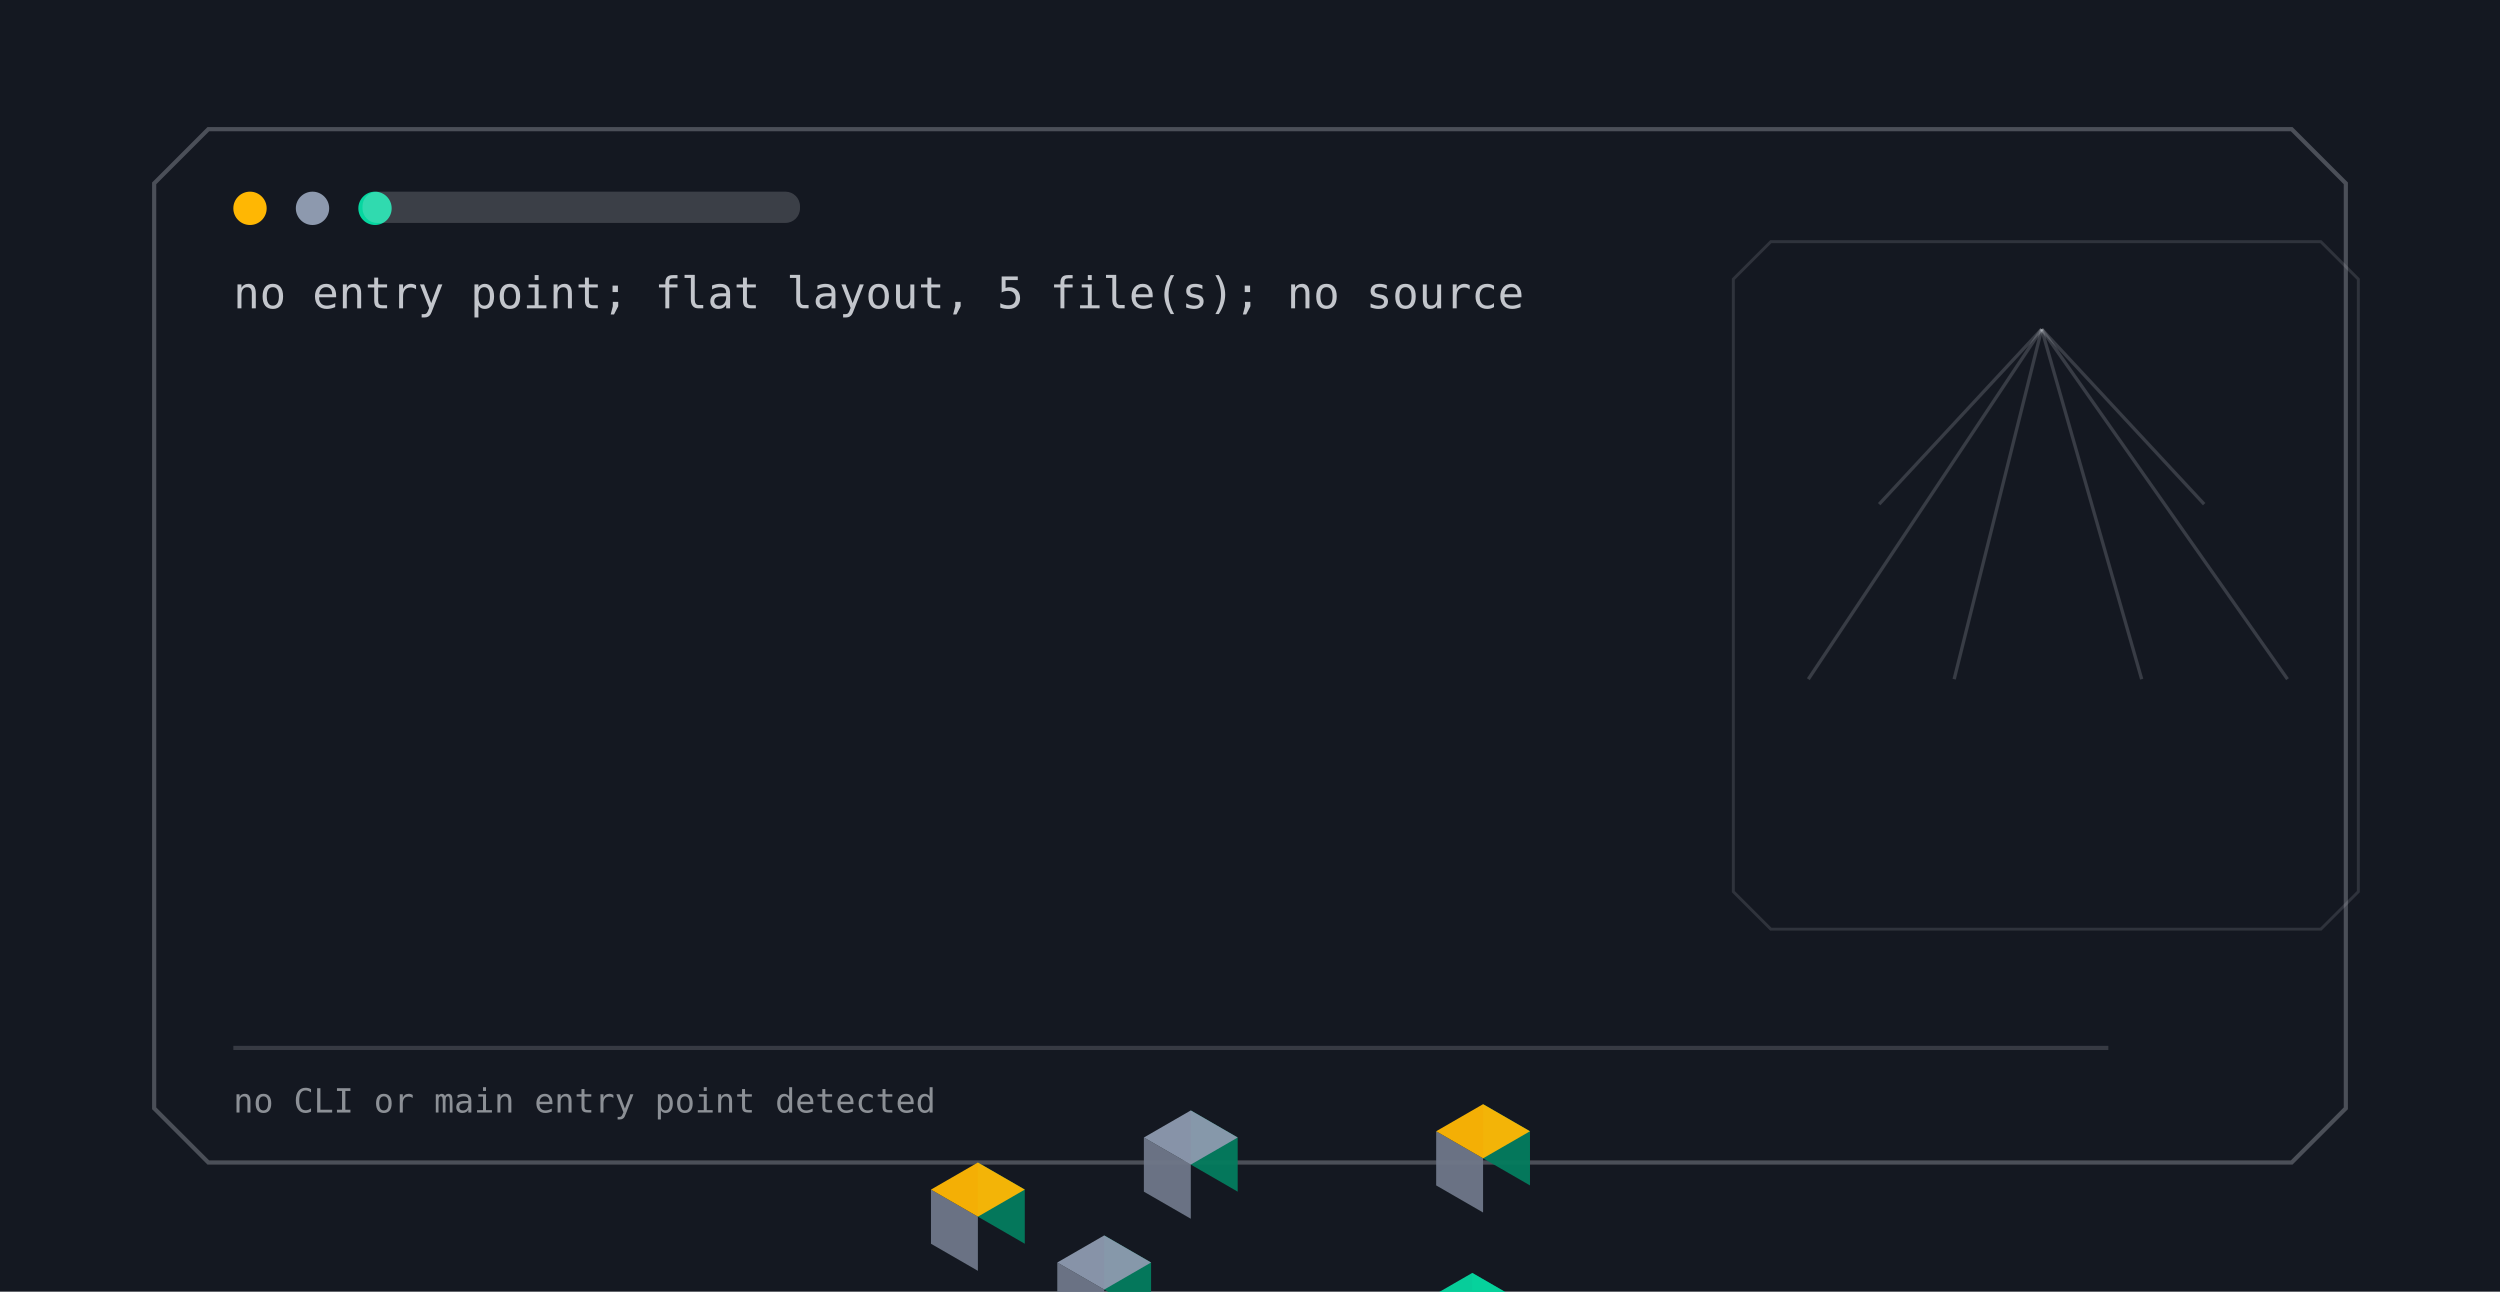
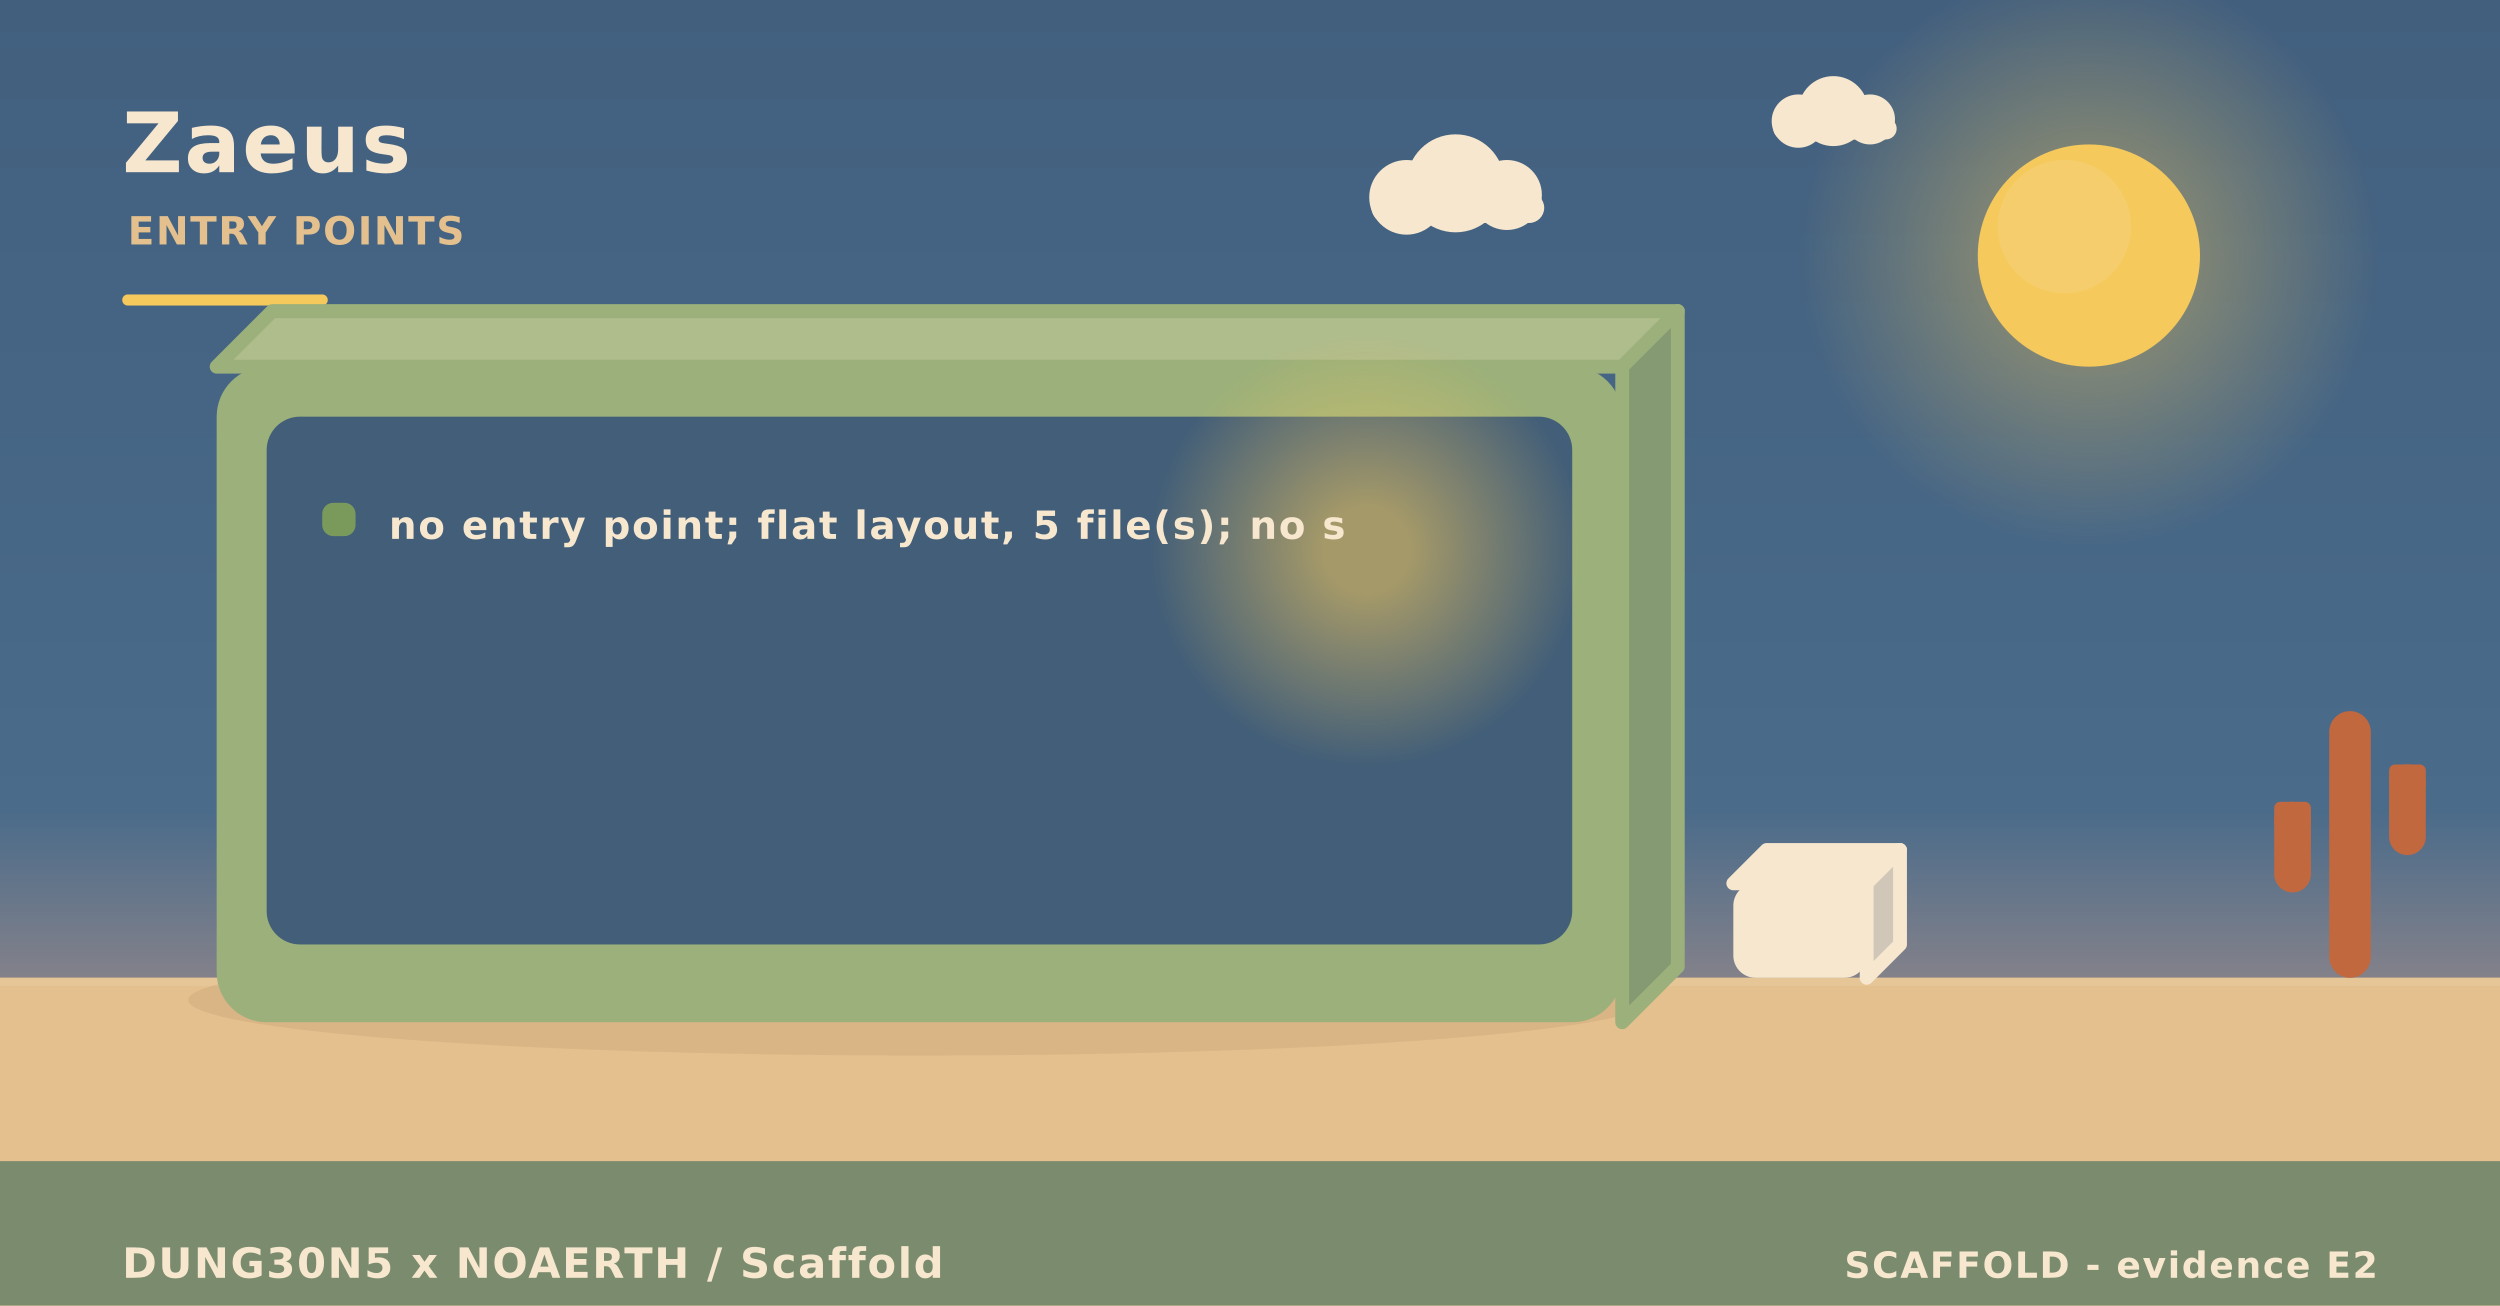
- <svg xmlns="http://www.w3.org/2000/svg" viewBox="0 0 1200 620" width="1200" height="620" role="img" aria-label="Zaeus command surface">
-   <rect width="1200" height="620" fill="#141821" />
-   <defs>
-     <linearGradient id="gt" x1="0" y1="0" x2="1" y2="1">
-       <stop offset="0%" stop-color="#ffb703" />
-       <stop offset="100%" stop-color="#8d99ae" />
-     </linearGradient>
-   </defs>
-   <path d="M100.00,62.00 H1100.00 L1126.00,88.00 V532.00 L1100.00,558.00 H100.00 L74.00,532.00 V88.00 Z" fill="none" stroke="rgba(238,241,246,0.300)" stroke-width="2.00" opacity="0.85" />
-   <circle cx="120.00" cy="100.00" r="8.00" fill="#ffb703" opacity="1.00" />
-   <circle cx="150.00" cy="100.00" r="8.00" fill="#8d99ae" opacity="1.00" />
-   <circle cx="180.00" cy="100.00" r="8.00" fill="#06d6a0" opacity="1.00" />
-   <rect x="174.00" y="92.00" width="210.00" height="15.00" rx="7.00" fill="rgba(238,241,246,0.180)" opacity="1.00" />
-   <text x="112" y="148" font-family="ui-monospace,SFMono-Regular,Menlo,monospace" font-size="21" fill="rgba(238,241,246,0.800)">no entry point; flat layout, 5 file(s); no source</text>
-   <path d="M850.00,116.00 H1114.00 L1132.00,134.00 V428.00 L1114.00,446.00 H850.00 L832.00,428.00 V134.00 Z" fill="none" stroke="rgba(238,241,246,0.180)" stroke-width="1.40" opacity="0.70" />
-   <line x1="980.00" y1="158.00" x2="902.00" y2="242.00" stroke="rgba(238,241,246,0.300)" stroke-width="1.60" opacity="0.55" />
-   <line x1="980.00" y1="158.00" x2="1058.00" y2="242.00" stroke="rgba(238,241,246,0.300)" stroke-width="1.60" opacity="0.55" />
-   <line x1="980.00" y1="158.00" x2="868.00" y2="326.00" stroke="rgba(238,241,246,0.300)" stroke-width="1.60" opacity="0.55" />
-   <line x1="980.00" y1="158.00" x2="938.00" y2="326.00" stroke="rgba(238,241,246,0.300)" stroke-width="1.60" opacity="0.55" />
-   <line x1="980.00" y1="158.00" x2="1028.00" y2="326.00" stroke="rgba(238,241,246,0.300)" stroke-width="1.60" opacity="0.55" />
-   <line x1="980.00" y1="158.00" x2="1098.00" y2="326.00" stroke="rgba(238,241,246,0.300)" stroke-width="1.60" opacity="0.55" />
-   <polygon points="711.87,556.00 734.39,569.00 734.39,543.00 711.87,530.00" fill="#037c5d" opacity="0.95" />
-   <polygon points="689.36,569.00 711.87,582.00 711.87,556.00 689.36,543.00" fill="#6e7788" opacity="0.95" />
-   <polygon points="711.87,530.00 734.39,543.00 711.87,556.00 689.36,543.00" fill="#ffb703" opacity="0.95" />
-   <polygon points="571.58,559.00 594.09,572.00 594.09,546.00 571.58,533.00" fill="#037c5d" opacity="0.95" />
-   <polygon points="549.06,572.00 571.58,585.00 571.58,559.00 549.06,546.00" fill="#6e7788" opacity="0.95" />
-   <polygon points="571.58,533.00 594.09,546.00 571.58,559.00 549.06,546.00" fill="#8d99ae" opacity="0.95" />
-   <polygon points="706.68,637.00 729.19,650.00 729.19,624.00 706.68,611.00" fill="#037c5d" opacity="0.95" />
-   <polygon points="684.16,650.00 706.68,663.00 706.68,637.00 684.16,624.00" fill="#6e7788" opacity="0.95" />
-   <polygon points="706.68,611.00 729.19,624.00 706.68,637.00 684.16,624.00" fill="#06d6a0" opacity="0.95" />
-   <polygon points="469.39,584.00 491.90,597.00 491.90,571.00 469.39,558.00" fill="#037c5d" opacity="0.95" />
-   <polygon points="446.87,597.00 469.39,610.00 469.39,584.00 446.87,571.00" fill="#6e7788" opacity="0.95" />
-   <polygon points="469.39,558.00 491.90,571.00 469.39,584.00 446.87,571.00" fill="#ffb703" opacity="0.95" />
-   <polygon points="530.01,619.00 552.52,632.00 552.52,606.00 530.01,593.00" fill="#037c5d" opacity="0.95" />
-   <polygon points="507.49,632.00 530.01,645.00 530.01,619.00 507.49,606.00" fill="#6e7788" opacity="0.95" />
-   <polygon points="530.01,593.00 552.52,606.00 530.01,619.00 507.49,606.00" fill="#8d99ae" opacity="0.95" />
-   <polygon points="607.95,664.00 630.47,677.00 630.47,651.00 607.95,638.00" fill="#037c5d" opacity="0.95" />
-   <polygon points="585.43,677.00 607.95,690.00 607.95,664.00 585.43,651.00" fill="#6e7788" opacity="0.95" />
-   <polygon points="607.95,638.00 630.47,651.00 607.95,664.00 585.43,651.00" fill="#06d6a0" opacity="0.95" />
-   <polygon points="668.57,699.00 691.09,712.00 691.09,686.00 668.57,673.00" fill="#037c5d" opacity="0.95" />
-   <polygon points="646.05,712.00 668.57,725.00 668.57,699.00 646.05,686.00" fill="#6e7788" opacity="0.95" />
-   <polygon points="668.57,673.00 691.09,686.00 668.57,699.00 646.05,686.00" fill="#ffb703" opacity="0.95" />
-   <rect x="112.00" y="502.00" width="900.00" height="2.00" rx="0.00" fill="rgba(238,241,246,0.160)" opacity="1.00" />
-   <text x="112" y="534" font-family="ui-monospace,Menlo,monospace" font-size="16" fill="rgba(238,241,246,0.550)">no CLI or main entry point detected</text>
+ <svg xmlns="http://www.w3.org/2000/svg" width="900" height="470" viewBox="0 0 900 470" role="img" aria-label="Zaeus - how it is operated">
+   <linearGradient id="skyt" x1="0" y1="0" x2="0" y2="1">
+     <stop offset="0" stop-color="#425f7e" />
+     <stop offset="0.62" stop-color="#4a6b8a" />
+     <stop offset="1" stop-color="#f3ad8a" />
+   </linearGradient>
+   <rect width="900" height="470" fill="url(#skyt)" />
+   <radialGradient id="sunt">
+     <stop offset="0.35" stop-color="#f5c95c" stop-opacity="0.34" />
+     <stop offset="1" stop-color="#f5c95c" stop-opacity="0" />
+   </radialGradient>
+   <circle cx="752" cy="92" r="104" fill="url(#sunt)" />
+   <circle cx="752" cy="92" r="40" fill="#f5c95c" />
+   <circle cx="743.2" cy="81.6" r="24" fill="#f5d27e" opacity="0.5" />
+   <g>
+     <circle cx="524" cy="66" r="17.64" fill="#f6e7ce" />
+     <circle cx="506.36" cy="71.04" r="13.44" fill="#f6e7ce" />
+     <circle cx="542.48" cy="70.2" r="12.6" fill="#f6e7ce" />
+     <rect x="493.76" y="69.36" width="62.16" height="10.92" rx="5.46" fill="#f6e7ce" />
+   </g>
+   <g>
+     <circle cx="660" cy="40" r="12.6" fill="#f6e7ce" />
+     <circle cx="647.4" cy="43.6" r="9.6" fill="#f6e7ce" />
+     <circle cx="673.2" cy="43" r="9" fill="#f6e7ce" />
+     <rect x="638.4" y="42.4" width="44.4" height="7.8" rx="3.9" fill="#f6e7ce" />
+   </g>
+   <rect x="0" y="352" width="900" height="118" fill="#e3c08d" />
+   <rect x="0" y="352" width="900" height="3" fill="#e6c596" />
+   <text x="44" y="62" font-family="Verdana,DejaVu Sans,sans-serif" font-size="30" font-weight="700" letter-spacing="0.6" fill="#f6e7ce" text-anchor="start">Zaeus</text>
+   <text x="46" y="88" font-family="Verdana,DejaVu Sans,sans-serif" font-size="14" font-weight="700" letter-spacing="0.6" fill="#e3c08d" text-anchor="start">ENTRY POINTS</text>
+   <rect x="44" y="106" width="74" height="4" rx="2" fill="#f5c95c" />
+   <ellipse cx="331" cy="360" rx="263.2" ry="20" fill="rgba(138,90,68,0.11)" />
+   <path d="M78,132 L584,132 L604,112 L98,112 Z" fill="#afbc8c" stroke="#9bb07a" stroke-width="5" stroke-linejoin="round" />
+   <path d="M584,132 L604,112 L604,348 L584,368 Z" fill="#859972" stroke="#9bb07a" stroke-width="5" stroke-linejoin="round" />
+   <rect x="78" y="132" width="506" height="236" rx="18" fill="#9bb07a" />
+   <rect x="96" y="150" width="470" height="190" rx="12" fill="#3d5978" opacity="0.94" />
+   <radialGradient id="lamp1059">
+     <stop offset="0.2" stop-color="#f5c95c" stop-opacity="0.55" />
+     <stop offset="1" stop-color="#f5c95c" stop-opacity="0" />
+   </radialGradient>
+   <circle cx="492" cy="198" r="78" fill="url(#lamp1059)" />
+   <rect x="116" y="181" width="12" height="12" rx="4" fill="#7a9a5c" />
+   <text x="140" y="194" font-family="Verdana,DejaVu Sans,sans-serif" font-size="14" font-weight="700" letter-spacing="0.6" fill="#f6e7ce" text-anchor="start">no entry point; flat layout, 5 file(s); no s</text>
+   <path d="M624,318 L672,318 L684,306 L636,306 Z" fill="#f6e7ce" stroke="#f6e7ce" stroke-width="5" stroke-linejoin="round" />
+   <path d="M672,318 L684,306 L684,340 L672,352 Z" fill="#d1c7b8" stroke="#f6e7ce" stroke-width="5" stroke-linejoin="round" />
+   <rect x="624" y="318" width="48" height="34" rx="8" fill="#f6e7ce" />
+   <rect x="838.52" y="256" width="14.96" height="96" rx="7.48" fill="#c1683f" />
+   <rect x="818.72" y="288.64" width="13.2" height="32.64" rx="6.6" fill="#c1683f" />
+   <rect x="818.72" y="288.64" width="13.2" height="9.6" rx="2.2" fill="#c1683f" />
+   <rect x="860.08" y="275.2" width="13.2" height="32.64" rx="6.6" fill="#c1683f" />
+   <rect x="860.08" y="275.2" width="13.2" height="9.6" rx="2.2" fill="#c1683f" />
+   <rect x="0" y="418" width="900" height="52" rx="0" fill="#75886c" opacity="0.94" />
+   <text x="44" y="460" font-family="Verdana,DejaVu Sans,sans-serif" font-size="15" font-weight="700" letter-spacing="0.6" fill="#f6e7ce" text-anchor="start">DUNG30N5 x NOAERTH  /  Scaffold</text>
+   <text x="856" y="460" font-family="Verdana,DejaVu Sans,sans-serif" font-size="13" font-weight="700" letter-spacing="0.6" fill="#f6e7ce" text-anchor="end">SCAFFOLD  -  evidence E2</text>
</svg>
